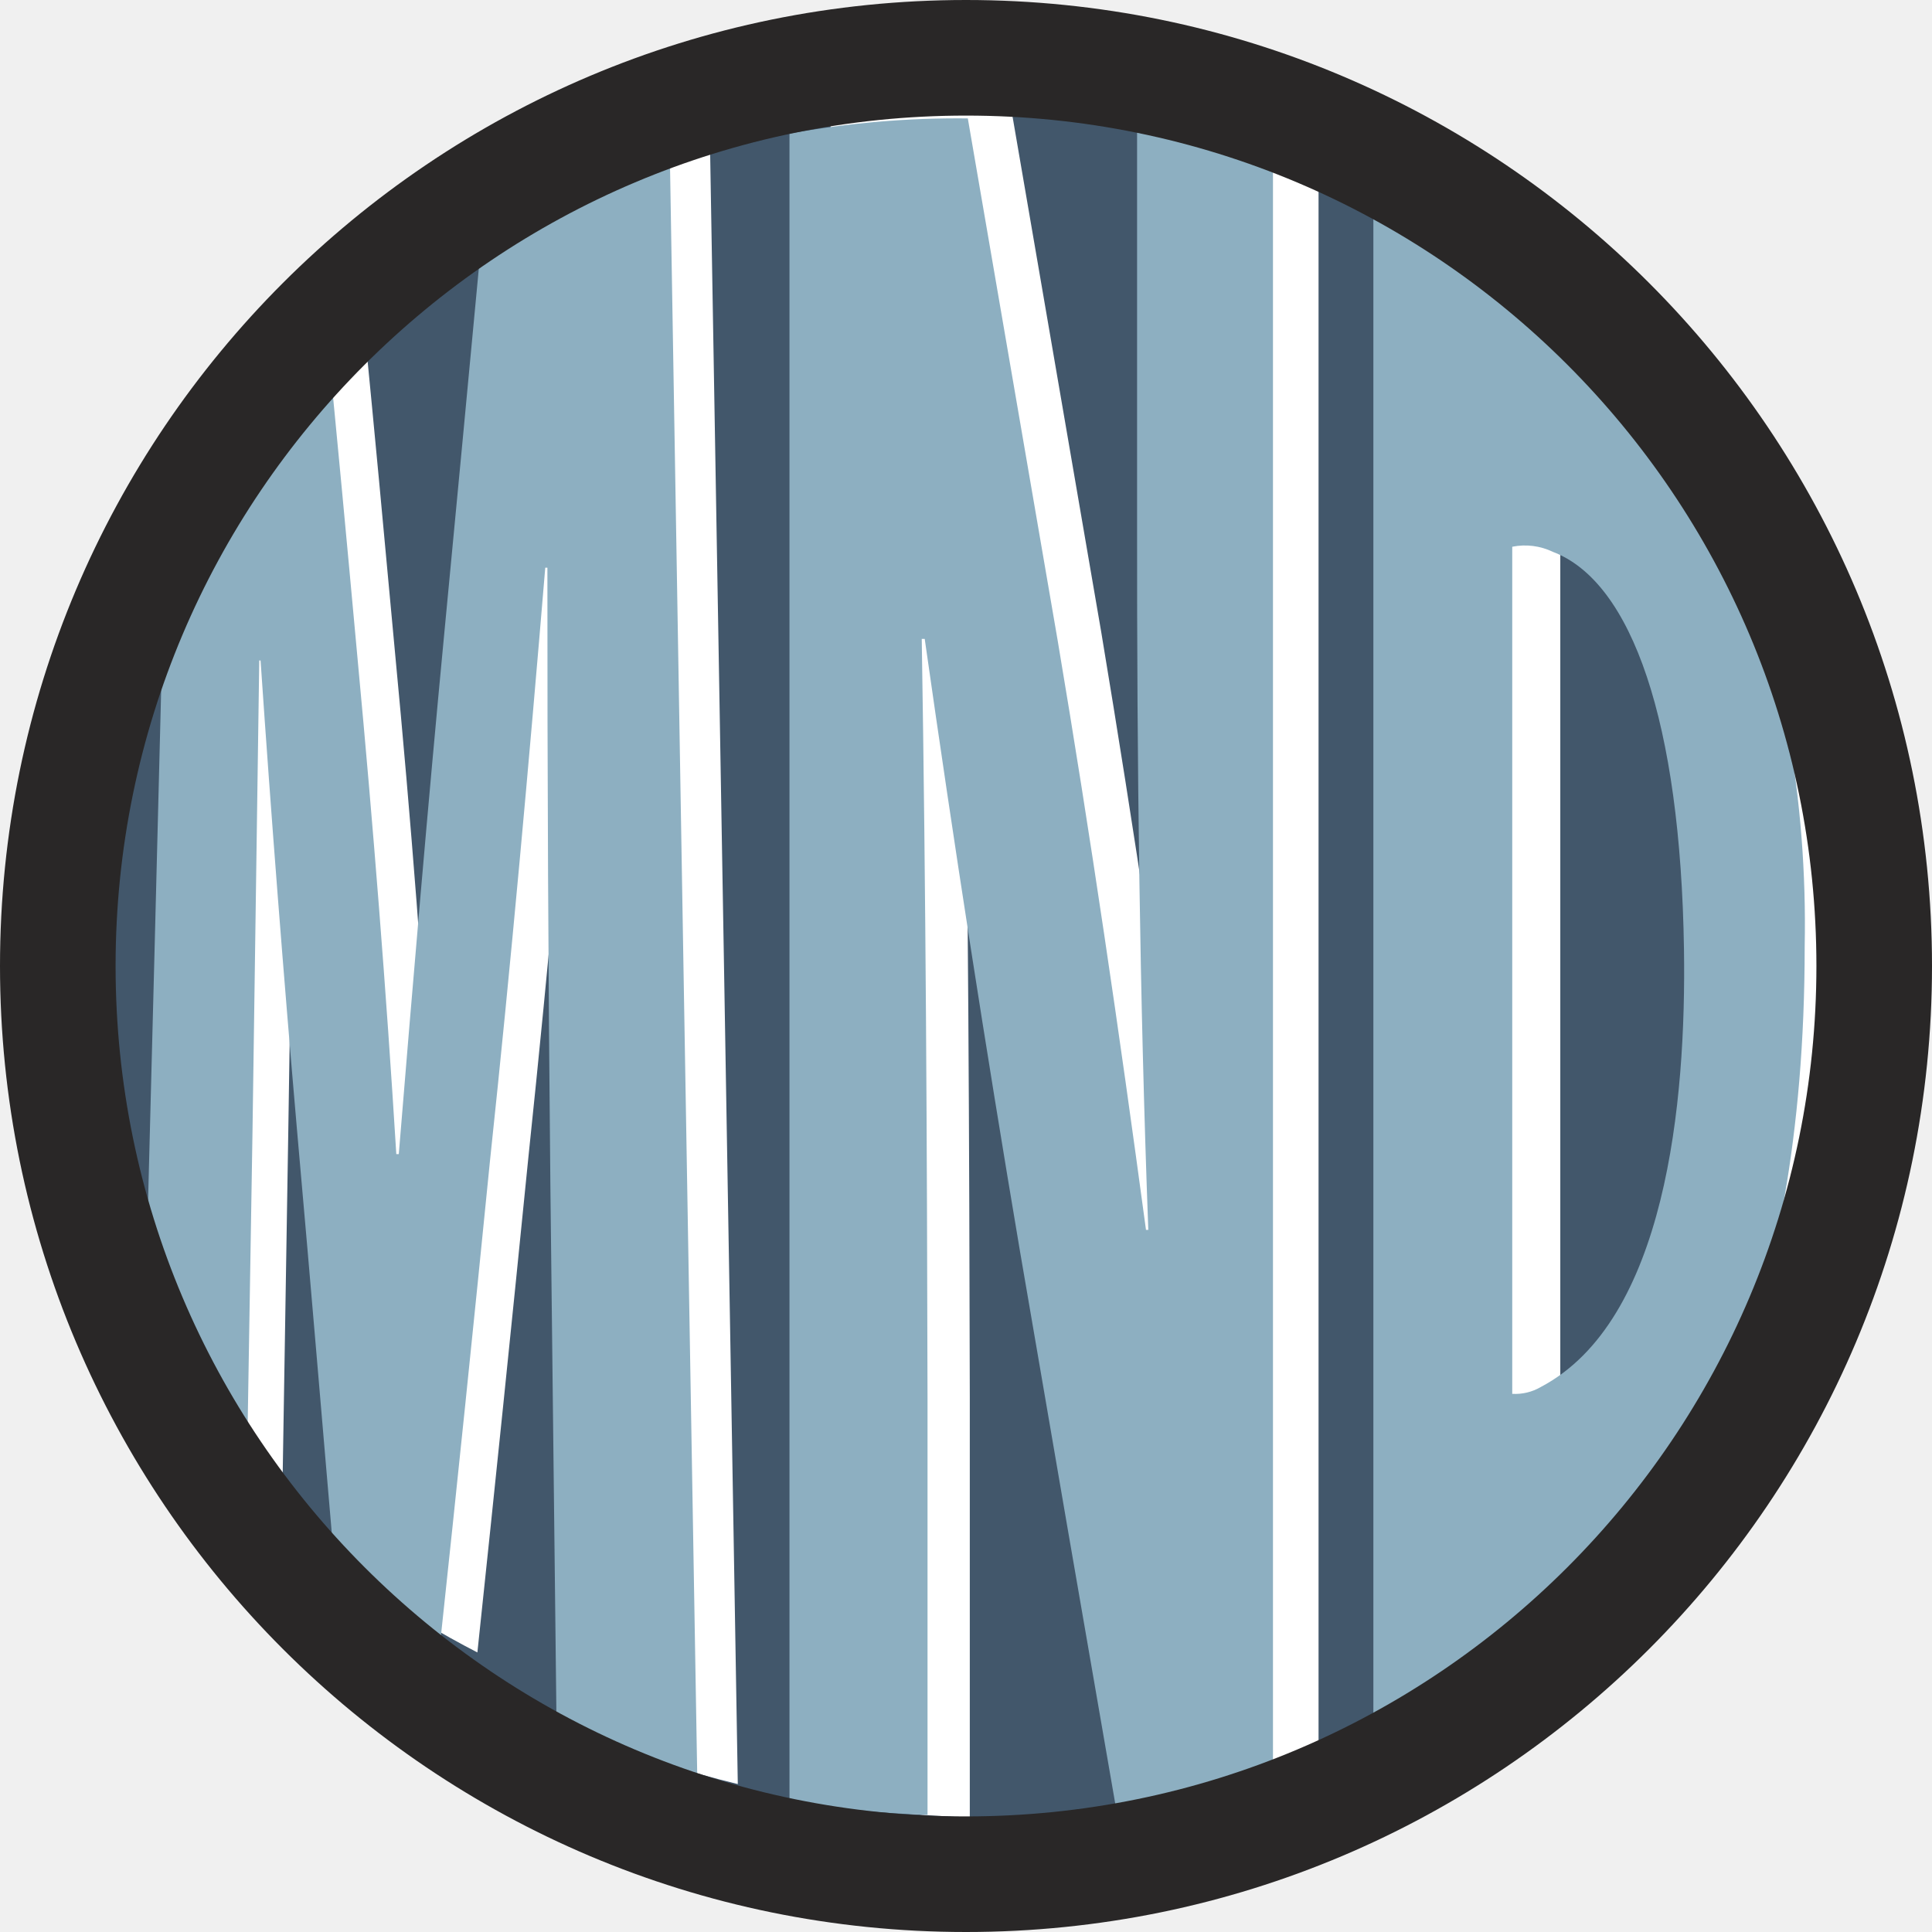
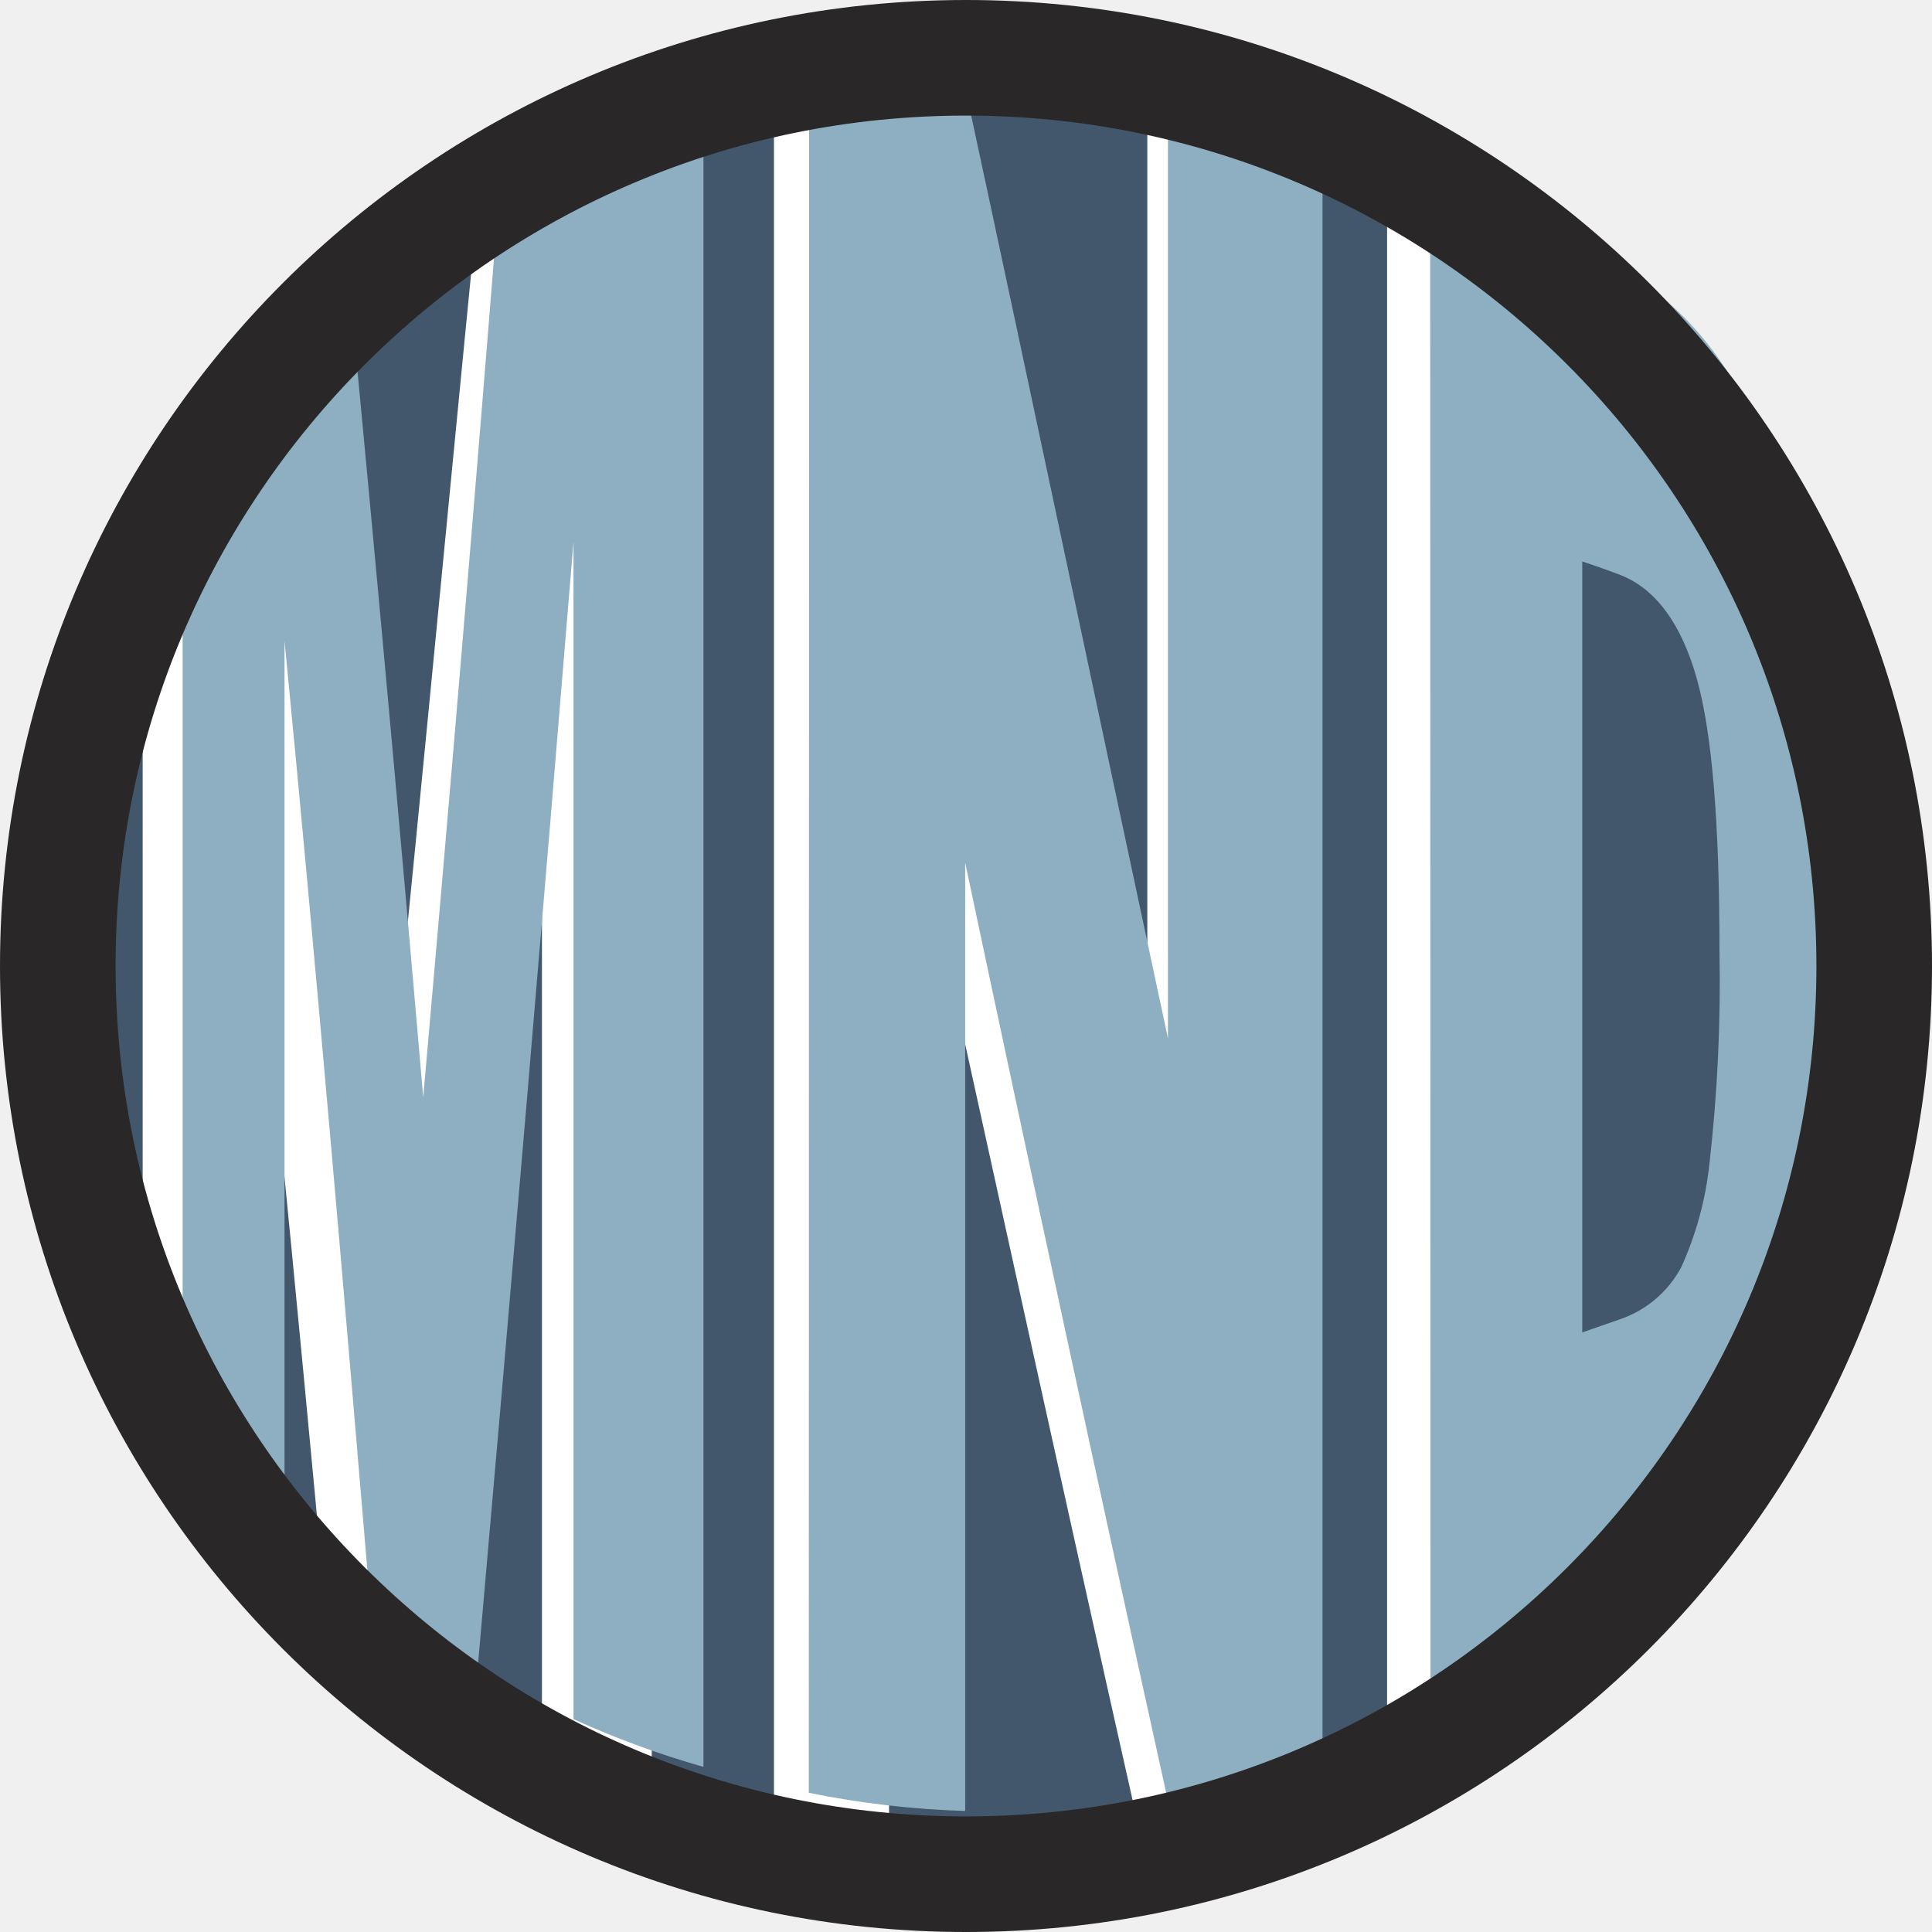
<svg xmlns="http://www.w3.org/2000/svg" viewBox="0 0 117 117">
  <defs>
    <style>.cls-1{fill:#42576b;stroke:#000;stroke-width:6px;}.cls-1,.cls-4{stroke-miterlimit:10;}.cls-2{fill:#fff;}.cls-3{fill:#8dafc1;}.cls-4{fill:none;stroke:#292727;stroke-width:7px;}</style>
  </defs>
  <g id="Layer_2" data-name="Layer 2">
    <g id="Layer_1-2" data-name="Layer 1">
      <circle class="cls-1" cx="58.5" cy="58.5" r="55" />
-       <path class="cls-2" d="M35.67,71.57q-.2-18.87-.18-37.73l-.13,0C34.34,45.94,33.27,58,32,70.07q-1.5,15-3.09,30a55.36,55.36,0,0,1-6.3-3.79q-1.17-14-2.41-28Q18.93,53.9,18,39.5l-.08,0Q17.67,54,17.46,68.4c-.16,10.13-.25,15.15-.41,25.07A55.62,55.62,0,0,1,10.69,87q.8-29.53,1.52-59.06A54.4,54.4,0,0,1,22,19.17c.77,7.87,1.15,12,1.93,20.44q1.43,15,2.33,30.08l.16,0c.87-10.6,1.76-21.2,2.77-31.78.93-9.57,1.4-14.5,2.34-24.56A54.93,54.93,0,0,1,43,8.94q.85,49.55,1.68,99.1a56.1,56.1,0,0,1-8.6-2.81Z" />
-       <path class="cls-2" d="M50.3,109.22V7.3a56.12,56.12,0,0,1,10.9-.93l5.49,31.91c2,12,3.78,24,5.4,36h.14c-.53-14.34-.64-28.68-.69-43V7.1a57.69,57.69,0,0,1,8.31,1.77v98.78a57.43,57.43,0,0,1-9.61,1.94q-2.94-17-5.85-34c-2.18-12.44-4.15-24.92-5.83-37.44h-.18c.26,15.48.32,31,.35,46.44v25.46A58.19,58.19,0,0,1,50.3,109.22Z" />
-       <path class="cls-2" d="M86,12.21c2.77-.25,6.44.75,10,2.94,5.83,3.54,9.12,9.14,11.74,15.78,2.92,7.38,4.59,15.49,4.59,26,0,11.67-1.85,20.27-4.42,27.26-2.9,7.85-7.47,15-13.49,18.42-4,2.26-6.79,2.61-8.46,2.5Zm8.49,72.1A3.26,3.26,0,0,0,96.22,84c7.69-3.8,8.92-18.18,8.76-26.78-.25-13.83-3.16-22.46-8-24.29a3.91,3.91,0,0,0-2.49-.31Z" />
-       <path class="cls-3" d="M33.33,71.75q-.19-18.69-.18-37.37l-.13,0c-1,12-2.07,23.91-3.34,35.85Q28.2,85.11,26.61,99.93a53.6,53.6,0,0,1-6.23-3.75c-1-11.56-1.45-17.12-2.39-27.71Q16.75,54.24,15.78,40l-.08,0q-.21,14.3-.41,28.59c-.16,10-.25,15-.41,24.82A53,53,0,0,1,8.59,87q.78-29.23,1.5-58.49a53.79,53.79,0,0,1,9.67-8.69c.76,7.79,1.14,11.85,1.91,20.25C22.6,50,23.39,60,24,69.89l.15,0c.86-10.49,1.75-21,2.75-31.48C27.8,29,28.26,24.08,29.2,14.11A54.22,54.22,0,0,1,40.57,9.72q.82,49.08,1.66,98.16a56.18,56.18,0,0,1-8.52-2.79Q33.52,88.43,33.33,71.75Z" />
-       <path class="cls-3" d="M47.81,109.05V8.09a56.74,56.74,0,0,1,10.8-.92Q61.34,23,64.05,38.78c2,11.88,3.74,23.75,5.35,35.7h.14c-.53-14.2-.69-28.42-.68-42.63V7.9a55.56,55.56,0,0,1,8.23,1.75v97.84a55.58,55.58,0,0,1-9.52,1.92q-2.92-16.81-5.8-33.63Q58.64,57.26,56,38.69h-.18c.25,15.33.32,30.67.35,46V109.9A55.87,55.87,0,0,1,47.81,109.05Z" />
-       <path class="cls-3" d="M83.17,13c2.74-.25,6.37.74,9.94,2.91,5.78,3.51,9,9.05,11.63,15.63a67.68,67.68,0,0,1,4.55,25.77c0,11.57-1.83,20.08-4.38,27-2.87,7.77-7.39,14.84-13.36,18.24-3.92,2.23-6.73,2.58-8.38,2.48Zm8.41,71.41A3.07,3.07,0,0,0,93.3,84c7.61-4,8.82-17.29,8.68-26.52-.21-13.74-3.14-22.24-7.94-24.06a3.89,3.89,0,0,0-2.46-.31Z" />
+       <path class="cls-2" d="M8.64,87.5V29.08a56.23,56.23,0,0,1,8.57-8.54c2.06,17.66,3.9,35.35,5.69,53,2.11-20.23,4-40.48,6-60.73A54.87,54.87,0,0,1,39.47,8.47v99.64a54.39,54.39,0,0,1-6.65-2.48V31.1c-2.17,23.71-4.37,47.42-6.77,71.11a56.66,56.66,0,0,1-6.27-4.15c-1.86-19.92-3.75-39.84-6-59.72V93A55.54,55.54,0,0,1,8.64,87.5Z" />
+       <path class="cls-2" d="M46.87,110V6.61a56.29,56.29,0,0,1,7.31-1C59.32,29,64.35,52.4,69.48,75.78V6.17a56.8,56.8,0,0,1,6.91,1.41V109a54.85,54.85,0,0,1-7.47,1.49C63.81,87.77,58.85,65,53.84,42.28v68.64A54.8,54.8,0,0,1,46.87,110Z" />
+       <path class="cls-2" d="M84,10.08a54.22,54.22,0,0,1,12.48,6.56,20.91,20.91,0,0,1,5.93,5.91,40.28,40.28,0,0,1,4.38,10,77,77,0,0,1,2.62,12,101.67,101.67,0,0,1,.87,14.27,92.25,92.25,0,0,1-.81,12.85,79,79,0,0,1-3,13.2,40.4,40.4,0,0,1-4.13,9,19.62,19.62,0,0,1-5.56,5.82A54.73,54.73,0,0,1,84,106.51Zm7,18.45V88.11c2-.72,3-1.12,5-2a10.94,10.94,0,0,0,3.87-2.58,13.7,13.7,0,0,0,2.5-4.39,36.71,36.71,0,0,0,1.57-7.7,114.45,114.45,0,0,0,.6-13.13,104.84,104.84,0,0,0-.6-12.77,37.82,37.82,0,0,0-1.71-7.76,13.87,13.87,0,0,0-2.87-5A15.66,15.66,0,0,0,94,29.68C92.83,29.2,92.23,29,91,28.53Z" />
+       <path class="cls-3" d="M11.06,28.44A54.84,54.84,0,0,1,21.28,18.6q2.29,23.91,4.35,47.85Q28,39.66,30.14,12.85A54.3,54.3,0,0,1,42.6,7.72V107a55.5,55.5,0,0,1-7.87-2.89V32.81Q31.93,67,28.91,101.22A53.15,53.15,0,0,1,22.41,97c-1.63-19.4-3.29-38.81-5.18-58.2v54a55.48,55.48,0,0,1-6.17-6.44Z" />
+       <path class="cls-3" d="M49,6.17a57.26,57.26,0,0,1,9.4-1.1c4.15,19.26,8.2,38.55,12.33,57.81V5.66a54.78,54.78,0,0,1,9.36,2v99.4a54.81,54.81,0,0,1-9.36,2Q64.47,80.68,58.45,52.24v57.43a55.86,55.86,0,0,1-9.47-1.1Z" />
+       <path class="cls-3" d="M86.61,10a54,54,0,0,1,13.44,7.51,19.42,19.42,0,0,1,5.84,7.37,50.52,50.52,0,0,1,3.43,9.86,79,79,0,0,1,1.88,11,113.52,113.52,0,0,1,.57,11.47,104.12,104.12,0,0,1-.85,14.88A74.31,74.31,0,0,1,108.49,83,36,36,0,0,1,105,91.34a22.18,22.18,0,0,1-4.93,5.93,54,54,0,0,1-13.44,7.5Zm9.21,24V80.69L98,79.93a6.65,6.65,0,0,0,3.8-3.16,20.32,20.32,0,0,0,1.72-6.28,97.26,97.26,0,0,0,.61-12.92c0-7.77-.45-13.17-1.37-16.46S100.27,35.6,98,34.77C97.15,34.45,96.71,34.3,95.82,34Z" />
      <circle class="cls-4" cx="58.5" cy="58.5" r="55" />
    </g>
  </g>
</svg>
